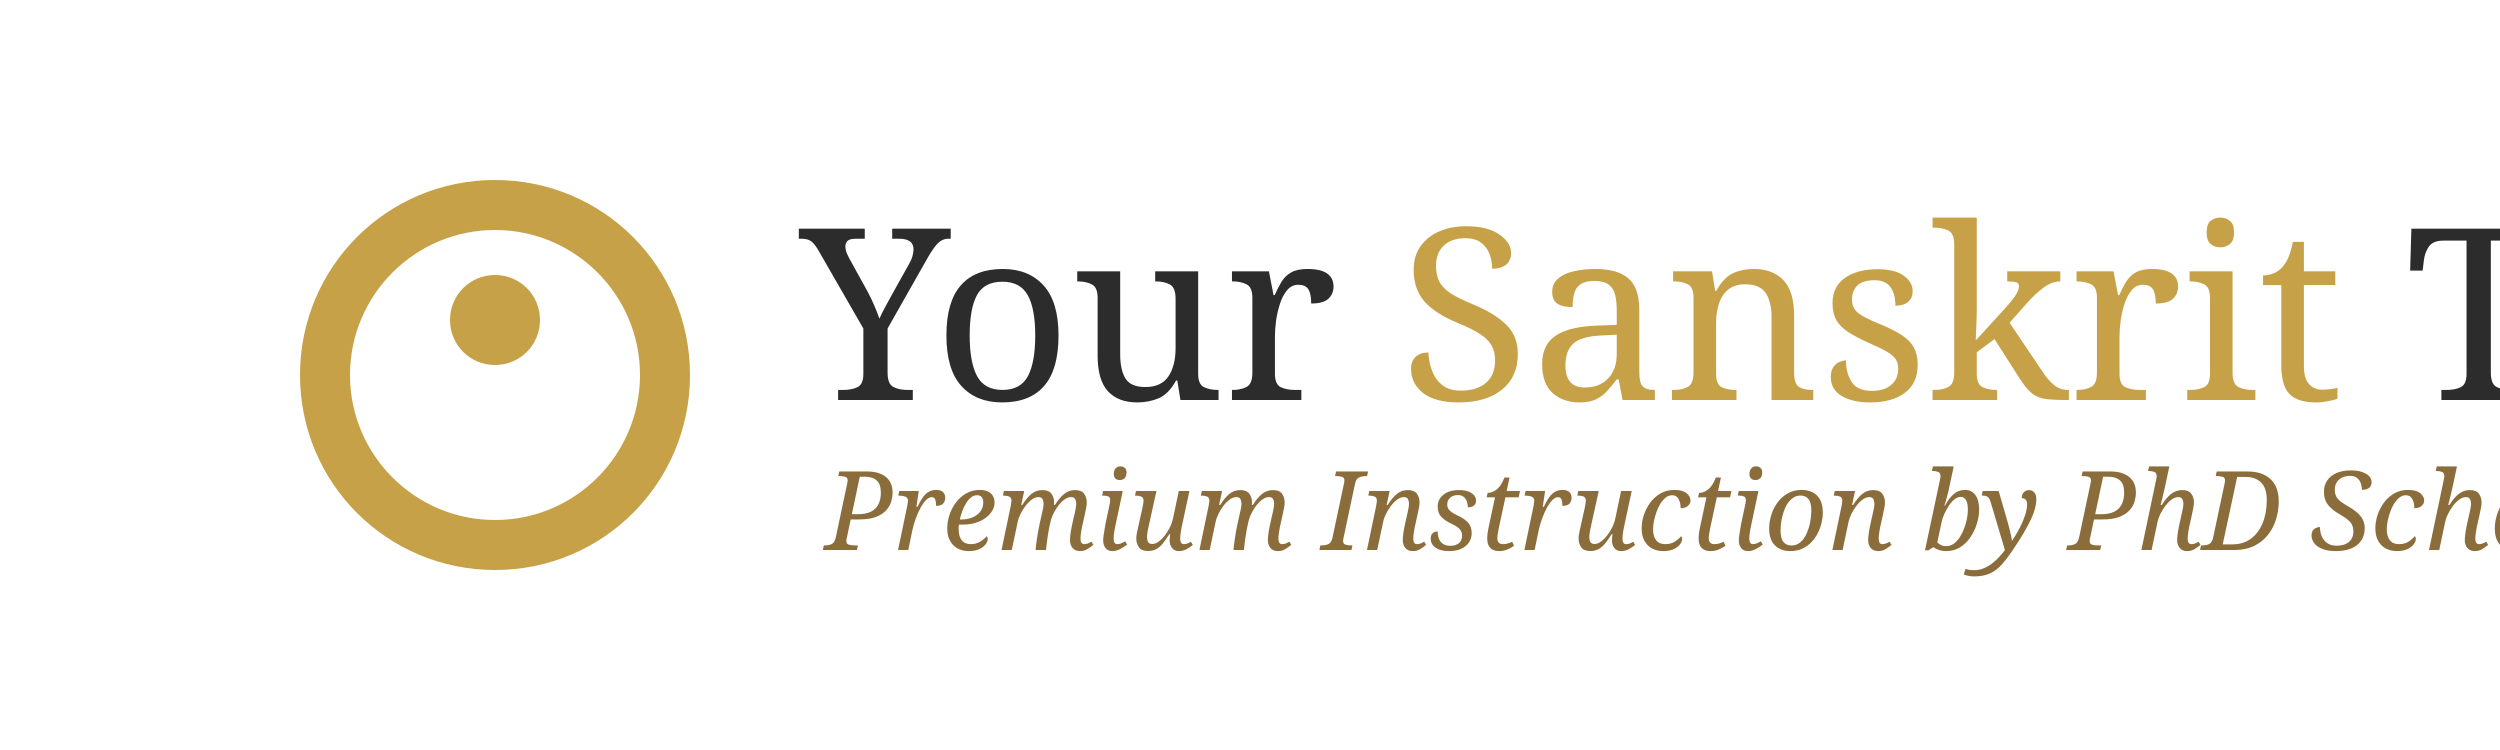
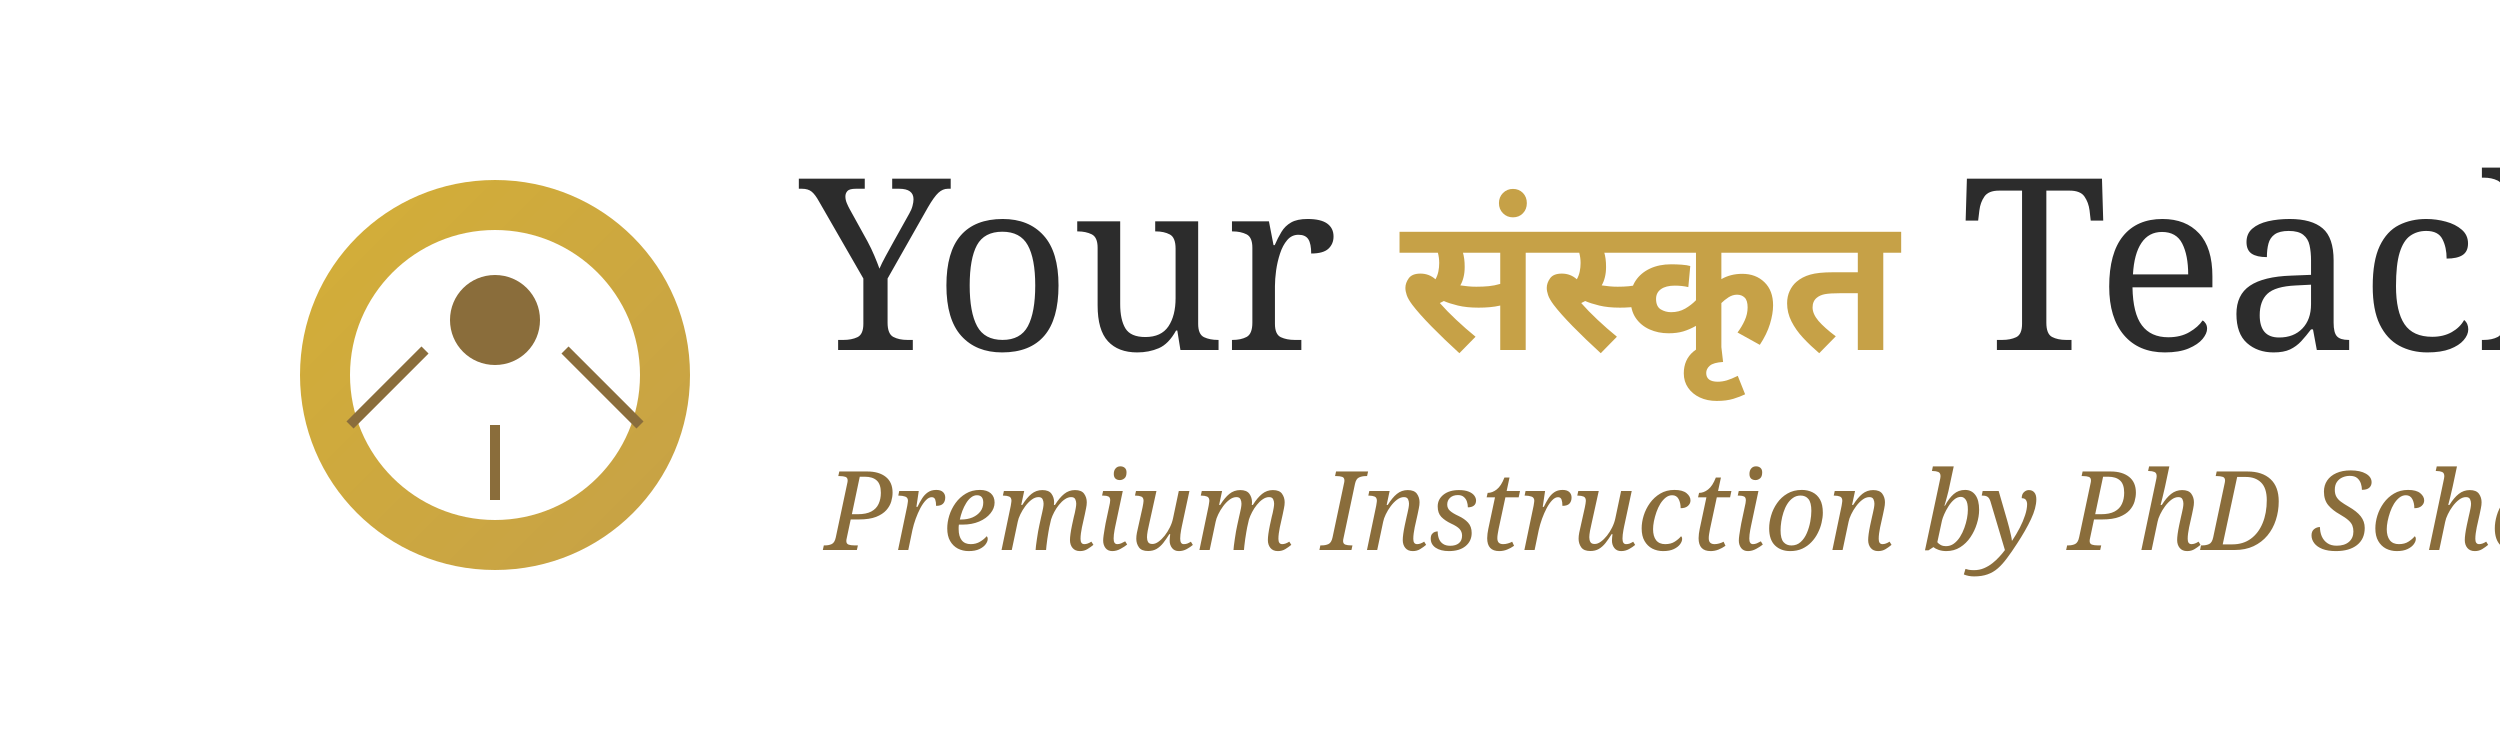
<svg xmlns="http://www.w3.org/2000/svg" width="500" height="150" viewBox="0 0 500 150">
  <style>
    .title { font-family: 'Cormorant Garamond', serif; font-size: 48px; fill: #2c2c2c; }
+     .sanskrit { font-family: 'Sanskrit Text', 'Noto Sans Devanagari', serif; font-size: 38px; fill: #c6a147; font-weight: bold; }
    .tagline { font-family: 'Cormorant Garamond', serif; font-style: italic; font-size: 22px; fill: #8a6d3b; }
    .accent { fill: #c6a147; }
    .icon { fill: #c6a147; }
  </style>
-   <path class="icon" d="M60,75 C60,53.4 77.4,36 99,36 C120.6,36 138,53.4 138,75 C138,96.6 120.6,114 99,114 C77.4,114 60,96.6 60,75 Z M99,46 C83,46 70,59 70,75 C70,91 83,104 99,104 C115,104 128,91 128,75 C128,59 115,46 99,46 Z" />
-   <path class="icon" d="M99,55 C94,55 90,59 90,64 C90,69 94,73 99,73 C104,73 108,69 108,64 C108,59 104,55 99,55 Z" />
-   <path class="icon" d="M99,85 L99,100 M85,70 L70,85 M113,70 L128,85" />
-   <text x="160" y="80" class="title">Your <tspan class="accent">Sanskrit</tspan> Teacher</text>
+   <defs>
+     <linearGradient id="goldGradient" x1="0%" y1="0%" x2="100%" y2="100%">
+       <stop offset="0%" style="stop-color:#d4af37;stop-opacity:1" />
+       <stop offset="100%" style="stop-color:#c6a147;stop-opacity:1" />
+     </linearGradient>
+   </defs>
+   <path class="icon" style="fill: url(#goldGradient);" d="M60,75 C60,53.4 77.4,36 99,36 C120.6,36 138,53.4 138,75 C138,96.6 120.6,114 99,114 C77.4,114 60,96.6 60,75 Z M99,46 C83,46 70,59 70,75 C70,91 83,104 99,104 C115,104 128,91 128,75 C128,59 115,46 99,46 Z" />
+   <path style="fill: #8a6d3b;" d="M99,55 C94,55 90,59 90,64 C90,69 94,73 99,73 C104,73 108,69 108,64 C108,59 104,55 99,55 Z" />
+   <path style="fill: #8a6d3b; stroke: #8a6d3b; stroke-width: 2;" d="M99,85 L99,100 M85,70 L70,85 M113,70 L128,85" />
+   <text x="160" y="70" class="title">Your <tspan class="sanskrit">संस्कृत</tspan> Teacher</text>
  <text x="165" y="110" class="tagline">Premium Instruction by PhD Scholars</text>
</svg>
